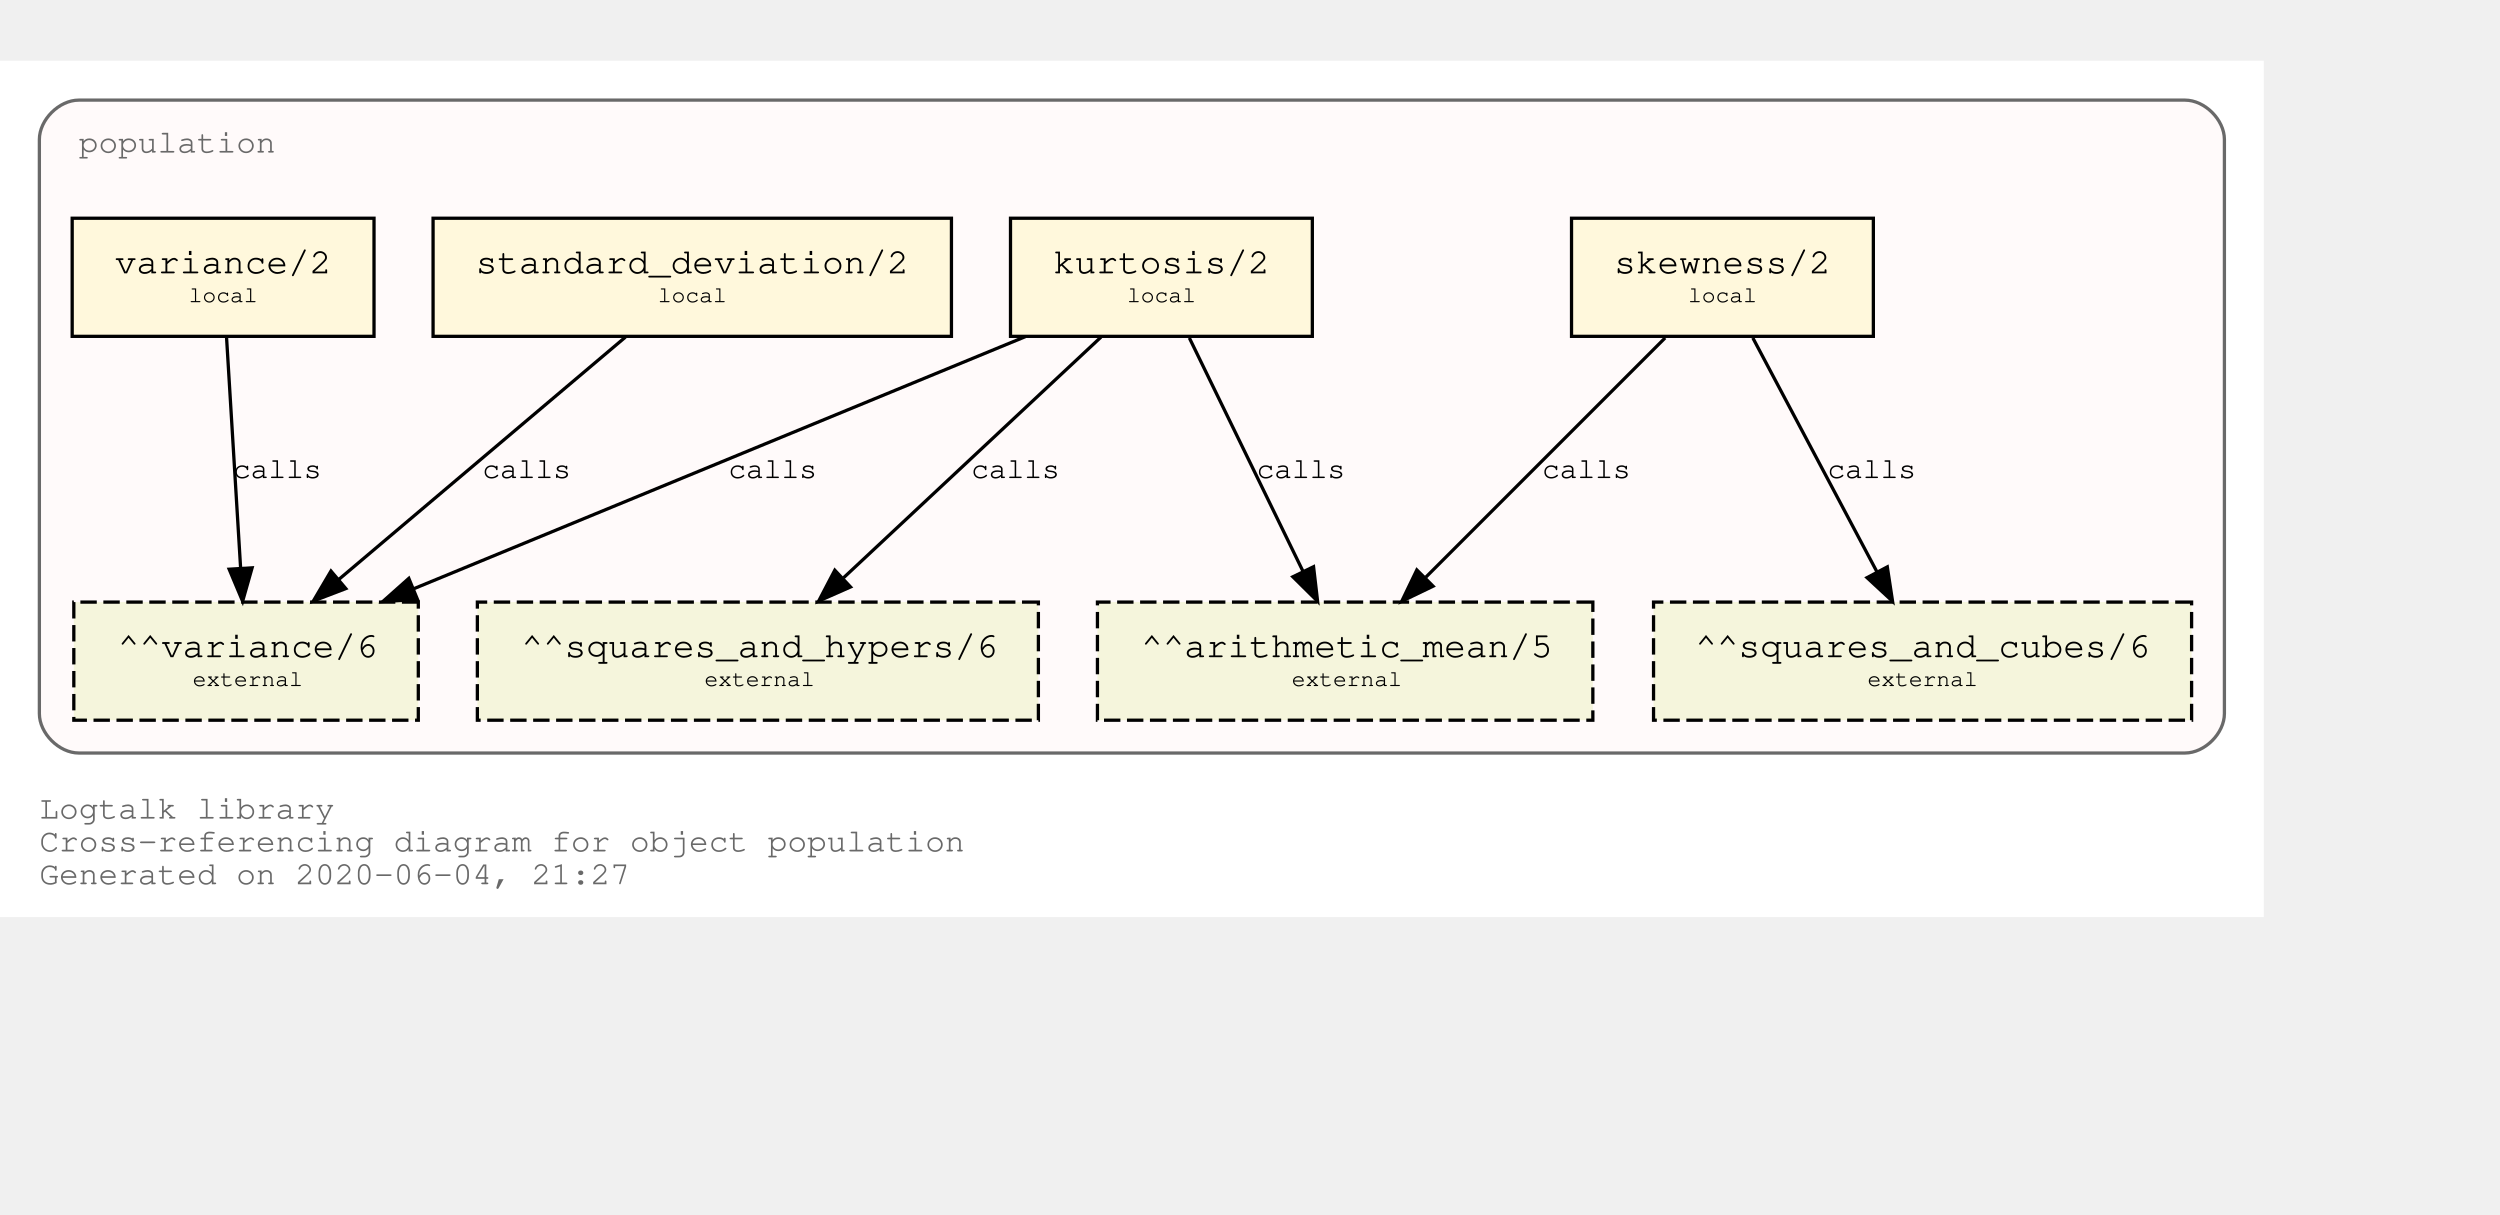
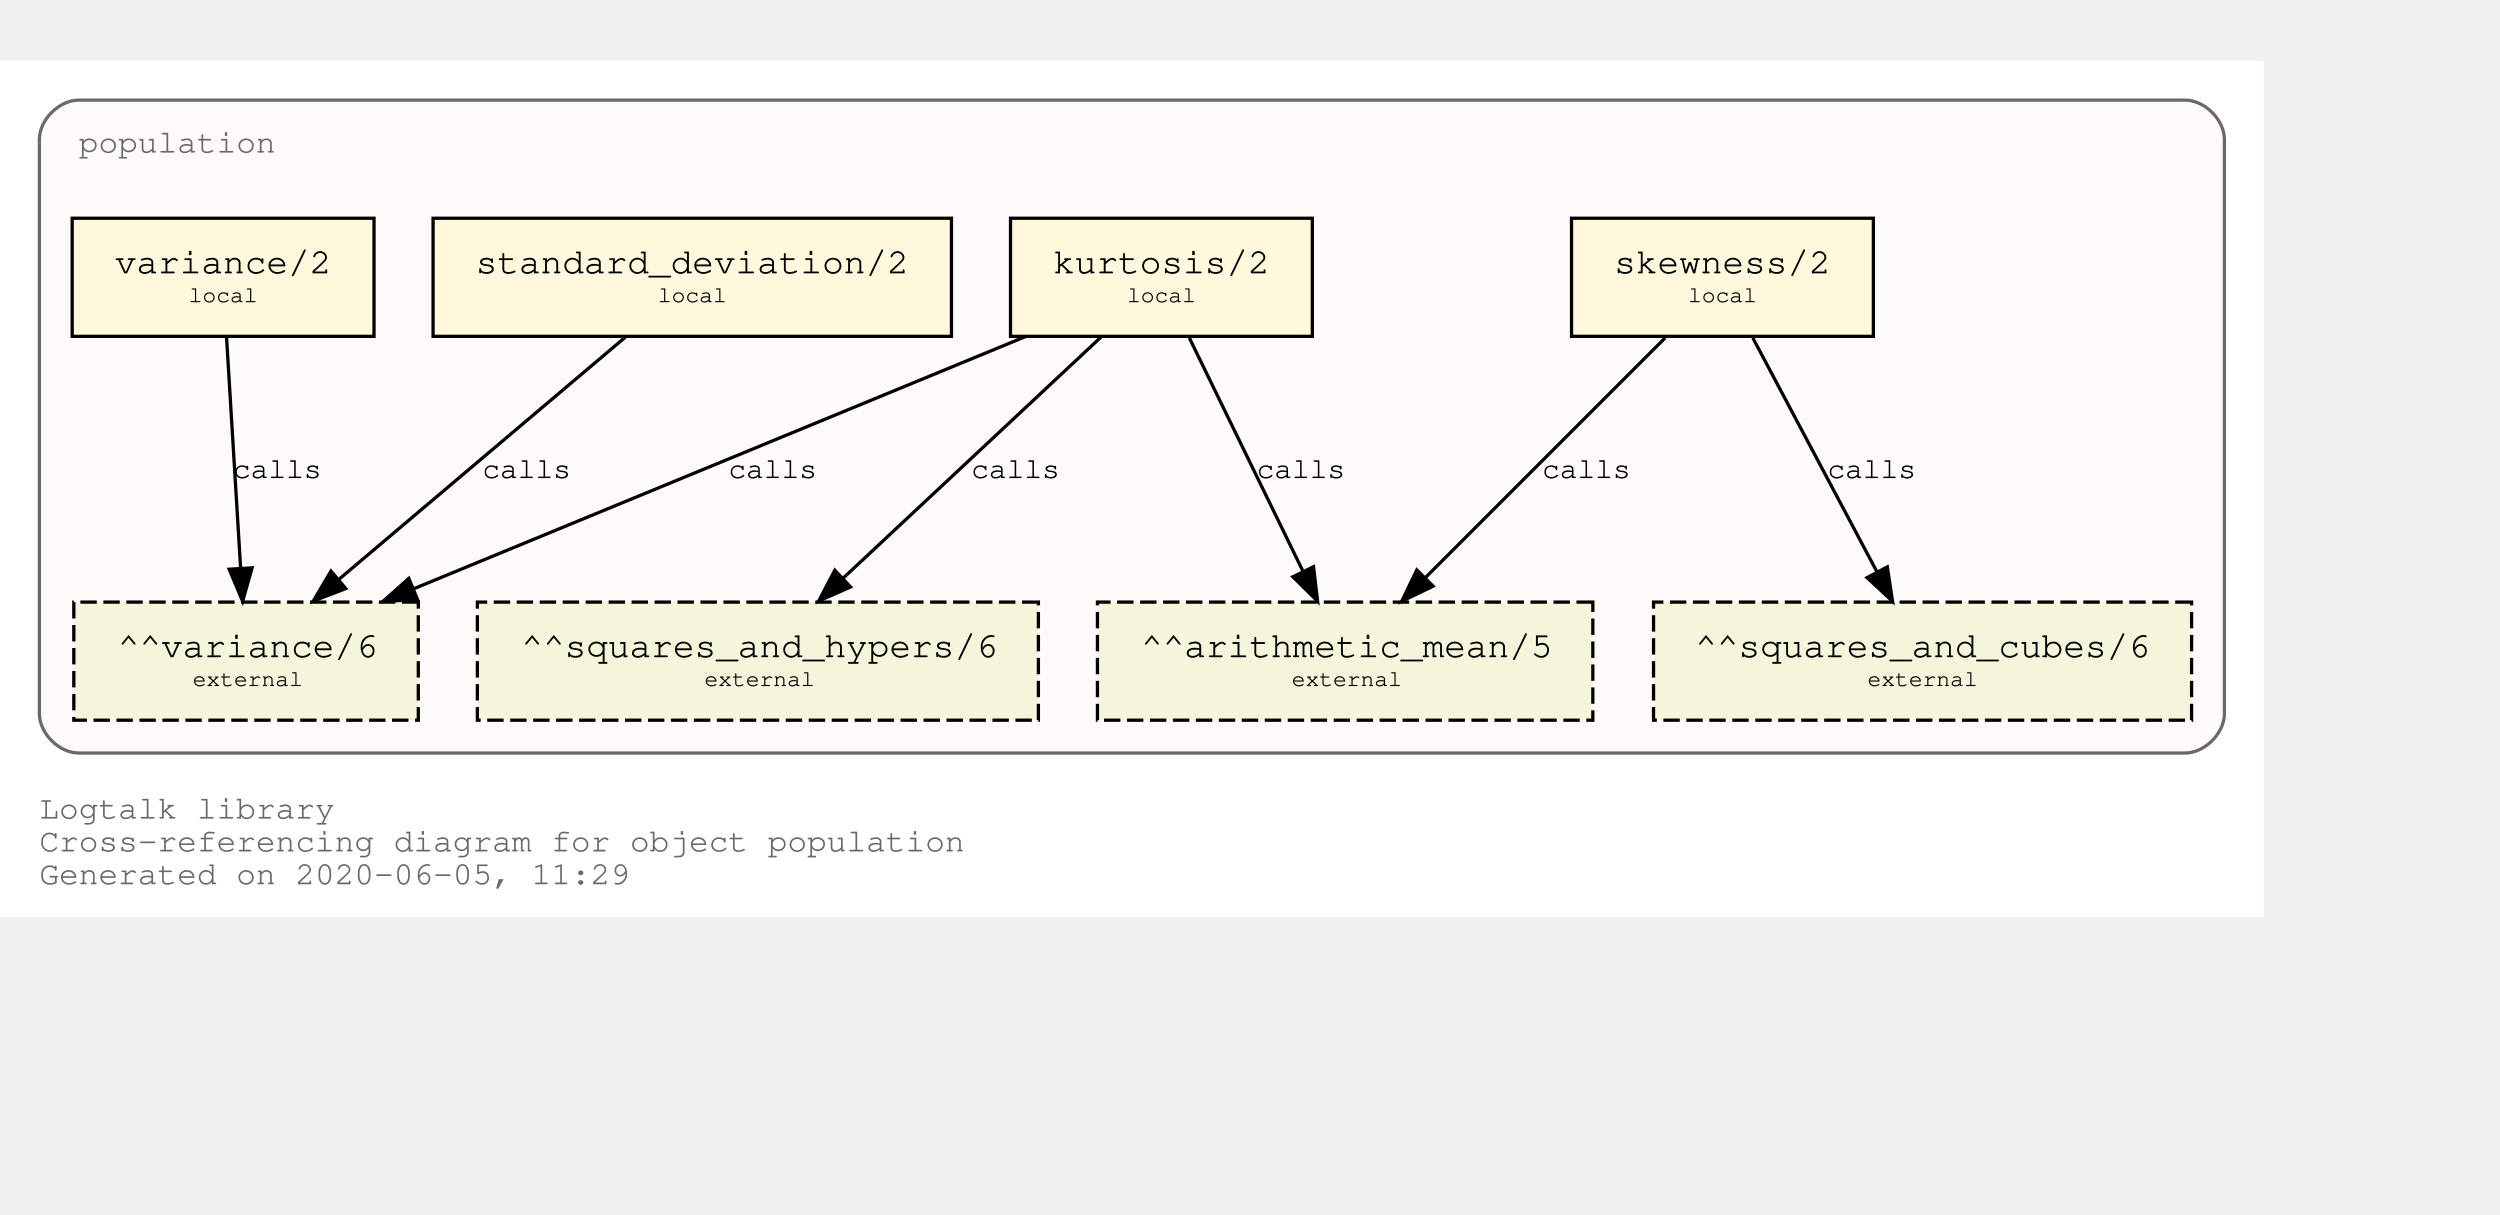
<svg xmlns="http://www.w3.org/2000/svg" xmlns:xlink="http://www.w3.org/1999/xlink" width="834pt" height="405pt" viewBox="72.00 72.00 762.00 333.00">
  <g id="graph0" class="graph" transform="scale(1 1) rotate(0) translate(76 329)">
    <polygon fill="white" stroke="transparent" points="-4,4 -4,-257 686,-257 686,4 -4,4" />
    <text text-anchor="start" x="8" y="-26" font-family="Courier,monospace" font-size="10.00" fill="dimgray">Logtalk library</text>
    <text text-anchor="start" x="8" y="-16" font-family="Courier,monospace" font-size="10.00" fill="dimgray">Cross-referencing diagram for object population</text>
-     <text text-anchor="start" x="8" y="-6" font-family="Courier,monospace" font-size="10.00" fill="dimgray">Generated on 2020-06-04, 21:27</text>
+     <text text-anchor="start" x="8" y="-6" font-family="Courier,monospace" font-size="10.00" fill="dimgray">Generated on 2020-06-05, 11:29</text>
    <g id="clust1" class="cluster">
      <g id="a_clust1">
        <a xlink:title="population">
          <path fill="snow" stroke="dimgray" d="M20,-46C20,-46 662,-46 662,-46 668,-46 674,-52 674,-58 674,-58 674,-233 674,-233 674,-239 668,-245 662,-245 662,-245 20,-245 20,-245 14,-245 8,-239 8,-233 8,-233 8,-58 8,-58 8,-52 14,-46 20,-46" />
          <g id="a_clust1_0">
-             <a xlink:href="https://github.com/LogtalkDotOrg/logtalk3/tree/bbaea7f1aecd1bd1f4767481f0ad37fc81c5c292/library/statistics/population.lgt" xlink:title="https://github.com/LogtalkDotOrg/logtalk3/tree/bbaea7f1aecd1bd1f4767481f0ad37fc81c5c292/library/statistics/population.lgt">
+             <a xlink:href="https://github.com/LogtalkDotOrg/logtalk3/tree/5c999f90a227cb09d6451899fc196f8417d154ea/library/statistics/population.lgt" xlink:title="https://github.com/LogtalkDotOrg/logtalk3/tree/5c999f90a227cb09d6451899fc196f8417d154ea/library/statistics/population.lgt">
              <text text-anchor="start" x="20" y="-229" font-family="Courier,monospace" font-size="10.00" fill="dimgray">population</text>
            </a>
          </g>
        </a>
      </g>
    </g>
    <g id="node1" class="node">
      <g id="a_node1">
-         <a xlink:href="https://github.com/LogtalkDotOrg/logtalk3/tree/bbaea7f1aecd1bd1f4767481f0ad37fc81c5c292/library/statistics/population.lgt#L32" xlink:title="https://github.com/LogtalkDotOrg/logtalk3/tree/bbaea7f1aecd1bd1f4767481f0ad37fc81c5c292/library/statistics/population.lgt#L32">
+         <a xlink:href="https://github.com/LogtalkDotOrg/logtalk3/tree/5c999f90a227cb09d6451899fc196f8417d154ea/library/statistics/population.lgt#L32" xlink:title="https://github.com/LogtalkDotOrg/logtalk3/tree/5c999f90a227cb09d6451899fc196f8417d154ea/library/statistics/population.lgt#L32">
          <polygon fill="cornsilk" stroke="black" points="567,-209 475,-209 475,-173 567,-173 567,-209" />
          <text text-anchor="start" x="482.8" y="-192.8" font-family="Courier,monospace" font-size="9.00"> </text>
          <text text-anchor="start" x="487.99" y="-192.2" font-family="Courier,monospace" font-size="11.00">skewness/2</text>
          <text text-anchor="start" x="553.8" y="-192.8" font-family="Courier,monospace" font-size="9.00"> </text>
          <text text-anchor="start" x="482.8" y="-182.8" font-family="Courier,monospace" font-size="9.00"> </text>
          <text text-anchor="start" x="510.5" y="-183.4" font-family="Courier,monospace" font-size="7.00">local</text>
          <text text-anchor="start" x="553.8" y="-182.8" font-family="Courier,monospace" font-size="9.00"> </text>
        </a>
      </g>
    </g>
    <g id="node5" class="node">
      <polygon fill="beige" stroke="black" stroke-dasharray="5,2" points="481.5,-92 330.5,-92 330.5,-56 481.5,-56 481.5,-92" />
      <text text-anchor="start" x="338.8" y="-75.8" font-family="Courier,monospace" font-size="9.00"> </text>
      <text text-anchor="start" x="343.79" y="-75.2" font-family="Courier,monospace" font-size="11.00">^^arithmetic_mean/5</text>
      <text text-anchor="start" x="468.8" y="-75.8" font-family="Courier,monospace" font-size="9.00"> </text>
      <text text-anchor="start" x="338.8" y="-65.8" font-family="Courier,monospace" font-size="9.00"> </text>
      <text text-anchor="start" x="389.7" y="-66.4" font-family="Courier,monospace" font-size="7.00">external</text>
      <text text-anchor="start" x="468.8" y="-65.8" font-family="Courier,monospace" font-size="9.00"> </text>
    </g>
    <g id="edge1" class="edge">
      <g id="a_edge1">
-         <a xlink:href="https://github.com/LogtalkDotOrg/logtalk3/tree/bbaea7f1aecd1bd1f4767481f0ad37fc81c5c292/library/statistics/population.lgt#L32" xlink:title="calls">
+         <a xlink:href="https://github.com/LogtalkDotOrg/logtalk3/tree/5c999f90a227cb09d6451899fc196f8417d154ea/library/statistics/population.lgt#L32" xlink:title="calls">
          <path fill="none" stroke="black" d="M503.53,-172.53C484.09,-153.09 452.51,-121.51 430.57,-99.57" />
          <polygon fill="black" stroke="black" points="432.8,-96.85 423.25,-92.25 427.85,-101.8 432.8,-96.85" />
        </a>
      </g>
      <g id="a_edge1-label">
-         <a xlink:href="https://github.com/LogtalkDotOrg/logtalk3/tree/bbaea7f1aecd1bd1f4767481f0ad37fc81c5c292/library/statistics/population.lgt#L32" xlink:title="https://github.com/LogtalkDotOrg/logtalk3/tree/bbaea7f1aecd1bd1f4767481f0ad37fc81c5c292/library/statistics/population.lgt#L32">
+         <a xlink:href="https://github.com/LogtalkDotOrg/logtalk3/tree/5c999f90a227cb09d6451899fc196f8417d154ea/library/statistics/population.lgt#L32" xlink:title="https://github.com/LogtalkDotOrg/logtalk3/tree/5c999f90a227cb09d6451899fc196f8417d154ea/library/statistics/population.lgt#L32">
          <text text-anchor="start" x="466" y="-129.8" font-family="Courier,monospace" font-size="9.00">calls</text>
        </a>
      </g>
    </g>
    <g id="node6" class="node">
      <polygon fill="beige" stroke="black" stroke-dasharray="5,2" points="664,-92 500,-92 500,-56 664,-56 664,-92" />
      <text text-anchor="start" x="507.8" y="-75.8" font-family="Courier,monospace" font-size="9.00"> </text>
      <text text-anchor="start" x="512.69" y="-75.2" font-family="Courier,monospace" font-size="11.00">^^squares_and_cubes/6</text>
      <text text-anchor="start" x="650.8" y="-75.8" font-family="Courier,monospace" font-size="9.00"> </text>
      <text text-anchor="start" x="507.8" y="-65.8" font-family="Courier,monospace" font-size="9.00"> </text>
      <text text-anchor="start" x="565.2" y="-66.4" font-family="Courier,monospace" font-size="7.00">external</text>
      <text text-anchor="start" x="650.8" y="-65.8" font-family="Courier,monospace" font-size="9.00"> </text>
    </g>
    <g id="edge2" class="edge">
      <g id="a_edge2">
-         <a xlink:href="https://github.com/LogtalkDotOrg/logtalk3/tree/bbaea7f1aecd1bd1f4767481f0ad37fc81c5c292/library/statistics/population.lgt#L32" xlink:title="calls">
+         <a xlink:href="https://github.com/LogtalkDotOrg/logtalk3/tree/5c999f90a227cb09d6451899fc196f8417d154ea/library/statistics/population.lgt#L32" xlink:title="calls">
          <path fill="none" stroke="black" d="M530.26,-172.53C540.31,-153.6 556.46,-123.16 568.04,-101.32" />
          <polygon fill="black" stroke="black" points="571.25,-102.73 572.85,-92.25 565.07,-99.45 571.25,-102.73" />
        </a>
      </g>
      <g id="a_edge2-label">
-         <a xlink:href="https://github.com/LogtalkDotOrg/logtalk3/tree/bbaea7f1aecd1bd1f4767481f0ad37fc81c5c292/library/statistics/population.lgt#L32" xlink:title="https://github.com/LogtalkDotOrg/logtalk3/tree/bbaea7f1aecd1bd1f4767481f0ad37fc81c5c292/library/statistics/population.lgt#L32">
+         <a xlink:href="https://github.com/LogtalkDotOrg/logtalk3/tree/5c999f90a227cb09d6451899fc196f8417d154ea/library/statistics/population.lgt#L32" xlink:title="https://github.com/LogtalkDotOrg/logtalk3/tree/5c999f90a227cb09d6451899fc196f8417d154ea/library/statistics/population.lgt#L32">
          <text text-anchor="start" x="553" y="-129.8" font-family="Courier,monospace" font-size="9.00">calls</text>
        </a>
      </g>
    </g>
    <g id="node2" class="node">
      <g id="a_node2">
-         <a xlink:href="https://github.com/LogtalkDotOrg/logtalk3/tree/bbaea7f1aecd1bd1f4767481f0ad37fc81c5c292/library/statistics/population.lgt#L40" xlink:title="https://github.com/LogtalkDotOrg/logtalk3/tree/bbaea7f1aecd1bd1f4767481f0ad37fc81c5c292/library/statistics/population.lgt#L40">
+         <a xlink:href="https://github.com/LogtalkDotOrg/logtalk3/tree/5c999f90a227cb09d6451899fc196f8417d154ea/library/statistics/population.lgt#L40" xlink:title="https://github.com/LogtalkDotOrg/logtalk3/tree/5c999f90a227cb09d6451899fc196f8417d154ea/library/statistics/population.lgt#L40">
          <polygon fill="cornsilk" stroke="black" points="396,-209 304,-209 304,-173 396,-173 396,-209" />
          <text text-anchor="start" x="311.8" y="-192.8" font-family="Courier,monospace" font-size="9.00"> </text>
          <text text-anchor="start" x="316.99" y="-192.2" font-family="Courier,monospace" font-size="11.00">kurtosis/2</text>
          <text text-anchor="start" x="382.8" y="-192.8" font-family="Courier,monospace" font-size="9.00"> </text>
          <text text-anchor="start" x="311.8" y="-182.8" font-family="Courier,monospace" font-size="9.00"> </text>
          <text text-anchor="start" x="339.5" y="-183.4" font-family="Courier,monospace" font-size="7.00">local</text>
          <text text-anchor="start" x="382.8" y="-182.8" font-family="Courier,monospace" font-size="9.00"> </text>
        </a>
      </g>
    </g>
    <g id="edge3" class="edge">
      <g id="a_edge3">
-         <a xlink:href="https://github.com/LogtalkDotOrg/logtalk3/tree/bbaea7f1aecd1bd1f4767481f0ad37fc81c5c292/library/statistics/population.lgt#L40" xlink:title="calls">
+         <a xlink:href="https://github.com/LogtalkDotOrg/logtalk3/tree/5c999f90a227cb09d6451899fc196f8417d154ea/library/statistics/population.lgt#L40" xlink:title="calls">
          <path fill="none" stroke="black" d="M358.51,-172.53C367.73,-153.6 382.55,-123.16 393.18,-101.32" />
          <polygon fill="black" stroke="black" points="396.37,-102.78 397.6,-92.25 390.07,-99.71 396.37,-102.78" />
        </a>
      </g>
      <g id="a_edge3-label">
-         <a xlink:href="https://github.com/LogtalkDotOrg/logtalk3/tree/bbaea7f1aecd1bd1f4767481f0ad37fc81c5c292/library/statistics/population.lgt#L40" xlink:title="https://github.com/LogtalkDotOrg/logtalk3/tree/bbaea7f1aecd1bd1f4767481f0ad37fc81c5c292/library/statistics/population.lgt#L40">
+         <a xlink:href="https://github.com/LogtalkDotOrg/logtalk3/tree/5c999f90a227cb09d6451899fc196f8417d154ea/library/statistics/population.lgt#L40" xlink:title="https://github.com/LogtalkDotOrg/logtalk3/tree/5c999f90a227cb09d6451899fc196f8417d154ea/library/statistics/population.lgt#L40">
          <text text-anchor="start" x="379" y="-129.8" font-family="Courier,monospace" font-size="9.00">calls</text>
        </a>
      </g>
    </g>
    <g id="node7" class="node">
      <polygon fill="beige" stroke="black" stroke-dasharray="5,2" points="312.5,-92 141.5,-92 141.5,-56 312.5,-56 312.5,-92" />
      <text text-anchor="start" x="149.8" y="-75.8" font-family="Courier,monospace" font-size="9.00"> </text>
      <text text-anchor="start" x="154.89" y="-75.2" font-family="Courier,monospace" font-size="11.00">^^squares_and_hypers/6</text>
      <text text-anchor="start" x="299.8" y="-75.8" font-family="Courier,monospace" font-size="9.00"> </text>
      <text text-anchor="start" x="149.8" y="-65.8" font-family="Courier,monospace" font-size="9.00"> </text>
      <text text-anchor="start" x="210.7" y="-66.4" font-family="Courier,monospace" font-size="7.00">external</text>
      <text text-anchor="start" x="299.8" y="-65.8" font-family="Courier,monospace" font-size="9.00"> </text>
    </g>
    <g id="edge4" class="edge">
      <g id="a_edge4">
-         <a xlink:href="https://github.com/LogtalkDotOrg/logtalk3/tree/bbaea7f1aecd1bd1f4767481f0ad37fc81c5c292/library/statistics/population.lgt#L40" xlink:title="calls">
+         <a xlink:href="https://github.com/LogtalkDotOrg/logtalk3/tree/5c999f90a227cb09d6451899fc196f8417d154ea/library/statistics/population.lgt#L40" xlink:title="calls">
          <path fill="none" stroke="black" d="M331.59,-172.78C310.75,-153.31 276.66,-121.43 253.1,-99.4" />
          <polygon fill="black" stroke="black" points="255.24,-96.61 245.54,-92.33 250.45,-101.72 255.24,-96.61" />
        </a>
      </g>
      <g id="a_edge4-label">
-         <a xlink:href="https://github.com/LogtalkDotOrg/logtalk3/tree/bbaea7f1aecd1bd1f4767481f0ad37fc81c5c292/library/statistics/population.lgt#L40" xlink:title="https://github.com/LogtalkDotOrg/logtalk3/tree/bbaea7f1aecd1bd1f4767481f0ad37fc81c5c292/library/statistics/population.lgt#L40">
+         <a xlink:href="https://github.com/LogtalkDotOrg/logtalk3/tree/5c999f90a227cb09d6451899fc196f8417d154ea/library/statistics/population.lgt#L40" xlink:title="https://github.com/LogtalkDotOrg/logtalk3/tree/5c999f90a227cb09d6451899fc196f8417d154ea/library/statistics/population.lgt#L40">
          <text text-anchor="start" x="292" y="-129.8" font-family="Courier,monospace" font-size="9.00">calls</text>
        </a>
      </g>
    </g>
    <g id="node8" class="node">
      <polygon fill="beige" stroke="black" stroke-dasharray="5,2" points="123.5,-92 18.5,-92 18.5,-56 123.5,-56 123.5,-92" />
      <text text-anchor="start" x="26.8" y="-75.8" font-family="Courier,monospace" font-size="9.00"> </text>
      <text text-anchor="start" x="31.89" y="-75.2" font-family="Courier,monospace" font-size="11.00">^^variance/6</text>
      <text text-anchor="start" x="110.8" y="-75.8" font-family="Courier,monospace" font-size="9.00"> </text>
      <text text-anchor="start" x="26.8" y="-65.8" font-family="Courier,monospace" font-size="9.00"> </text>
      <text text-anchor="start" x="54.7" y="-66.4" font-family="Courier,monospace" font-size="7.00">external</text>
      <text text-anchor="start" x="110.8" y="-65.8" font-family="Courier,monospace" font-size="9.00"> </text>
    </g>
    <g id="edge5" class="edge">
      <g id="a_edge5">
-         <a xlink:href="https://github.com/LogtalkDotOrg/logtalk3/tree/bbaea7f1aecd1bd1f4767481f0ad37fc81c5c292/library/statistics/population.lgt#L40" xlink:title="calls">
+         <a xlink:href="https://github.com/LogtalkDotOrg/logtalk3/tree/5c999f90a227cb09d6451899fc196f8417d154ea/library/statistics/population.lgt#L40" xlink:title="calls">
          <path fill="none" stroke="black" d="M308.53,-172.91C258.84,-152.43 175.6,-118.11 122.01,-96.03" />
          <polygon fill="black" stroke="black" points="123.27,-92.76 112.7,-92.19 120.61,-99.23 123.27,-92.76" />
        </a>
      </g>
      <g id="a_edge5-label">
-         <a xlink:href="https://github.com/LogtalkDotOrg/logtalk3/tree/bbaea7f1aecd1bd1f4767481f0ad37fc81c5c292/library/statistics/population.lgt#L40" xlink:title="https://github.com/LogtalkDotOrg/logtalk3/tree/bbaea7f1aecd1bd1f4767481f0ad37fc81c5c292/library/statistics/population.lgt#L40">
+         <a xlink:href="https://github.com/LogtalkDotOrg/logtalk3/tree/5c999f90a227cb09d6451899fc196f8417d154ea/library/statistics/population.lgt#L40" xlink:title="https://github.com/LogtalkDotOrg/logtalk3/tree/5c999f90a227cb09d6451899fc196f8417d154ea/library/statistics/population.lgt#L40">
          <text text-anchor="start" x="218" y="-129.8" font-family="Courier,monospace" font-size="9.00">calls</text>
        </a>
      </g>
    </g>
    <g id="node3" class="node">
      <g id="a_node3">
-         <a xlink:href="https://github.com/LogtalkDotOrg/logtalk3/tree/bbaea7f1aecd1bd1f4767481f0ad37fc81c5c292/library/statistics/population.lgt#L49" xlink:title="https://github.com/LogtalkDotOrg/logtalk3/tree/bbaea7f1aecd1bd1f4767481f0ad37fc81c5c292/library/statistics/population.lgt#L49">
+         <a xlink:href="https://github.com/LogtalkDotOrg/logtalk3/tree/5c999f90a227cb09d6451899fc196f8417d154ea/library/statistics/population.lgt#L49" xlink:title="https://github.com/LogtalkDotOrg/logtalk3/tree/5c999f90a227cb09d6451899fc196f8417d154ea/library/statistics/population.lgt#L49">
          <polygon fill="cornsilk" stroke="black" points="286,-209 128,-209 128,-173 286,-173 286,-209" />
          <text text-anchor="start" x="135.8" y="-192.8" font-family="Courier,monospace" font-size="9.00"> </text>
          <text text-anchor="start" x="140.99" y="-192.2" font-family="Courier,monospace" font-size="11.00">standard_deviation/2</text>
          <text text-anchor="start" x="272.8" y="-192.8" font-family="Courier,monospace" font-size="9.00"> </text>
          <text text-anchor="start" x="135.8" y="-182.8" font-family="Courier,monospace" font-size="9.00"> </text>
          <text text-anchor="start" x="196.5" y="-183.4" font-family="Courier,monospace" font-size="7.00">local</text>
          <text text-anchor="start" x="272.8" y="-182.8" font-family="Courier,monospace" font-size="9.00"> </text>
        </a>
      </g>
    </g>
    <g id="edge6" class="edge">
      <g id="a_edge6">
-         <a xlink:href="https://github.com/LogtalkDotOrg/logtalk3/tree/bbaea7f1aecd1bd1f4767481f0ad37fc81c5c292/library/statistics/population.lgt#L49" xlink:title="calls">
+         <a xlink:href="https://github.com/LogtalkDotOrg/logtalk3/tree/5c999f90a227cb09d6451899fc196f8417d154ea/library/statistics/population.lgt#L49" xlink:title="calls">
          <path fill="none" stroke="black" d="M186.64,-172.78C163.4,-153.14 125.26,-120.88 99.18,-98.83" />
          <polygon fill="black" stroke="black" points="101.4,-96.12 91.5,-92.33 96.88,-101.46 101.4,-96.12" />
        </a>
      </g>
      <g id="a_edge6-label">
-         <a xlink:href="https://github.com/LogtalkDotOrg/logtalk3/tree/bbaea7f1aecd1bd1f4767481f0ad37fc81c5c292/library/statistics/population.lgt#L49" xlink:title="https://github.com/LogtalkDotOrg/logtalk3/tree/bbaea7f1aecd1bd1f4767481f0ad37fc81c5c292/library/statistics/population.lgt#L49">
+         <a xlink:href="https://github.com/LogtalkDotOrg/logtalk3/tree/5c999f90a227cb09d6451899fc196f8417d154ea/library/statistics/population.lgt#L49" xlink:title="https://github.com/LogtalkDotOrg/logtalk3/tree/5c999f90a227cb09d6451899fc196f8417d154ea/library/statistics/population.lgt#L49">
          <text text-anchor="start" x="143" y="-129.8" font-family="Courier,monospace" font-size="9.00">calls</text>
        </a>
      </g>
    </g>
    <g id="node4" class="node">
      <g id="a_node4">
-         <a xlink:href="https://github.com/LogtalkDotOrg/logtalk3/tree/bbaea7f1aecd1bd1f4767481f0ad37fc81c5c292/library/statistics/population.lgt#L53" xlink:title="https://github.com/LogtalkDotOrg/logtalk3/tree/bbaea7f1aecd1bd1f4767481f0ad37fc81c5c292/library/statistics/population.lgt#L53">
+         <a xlink:href="https://github.com/LogtalkDotOrg/logtalk3/tree/5c999f90a227cb09d6451899fc196f8417d154ea/library/statistics/population.lgt#L53" xlink:title="https://github.com/LogtalkDotOrg/logtalk3/tree/5c999f90a227cb09d6451899fc196f8417d154ea/library/statistics/population.lgt#L53">
          <polygon fill="cornsilk" stroke="black" points="110,-209 18,-209 18,-173 110,-173 110,-209" />
          <text text-anchor="start" x="25.8" y="-192.8" font-family="Courier,monospace" font-size="9.00"> </text>
          <text text-anchor="start" x="30.99" y="-192.2" font-family="Courier,monospace" font-size="11.00">variance/2</text>
          <text text-anchor="start" x="96.8" y="-192.8" font-family="Courier,monospace" font-size="9.00"> </text>
          <text text-anchor="start" x="25.8" y="-182.8" font-family="Courier,monospace" font-size="9.00"> </text>
          <text text-anchor="start" x="53.5" y="-183.4" font-family="Courier,monospace" font-size="7.00">local</text>
          <text text-anchor="start" x="96.8" y="-182.8" font-family="Courier,monospace" font-size="9.00"> </text>
        </a>
      </g>
    </g>
    <g id="edge7" class="edge">
      <g id="a_edge7">
-         <a xlink:href="https://github.com/LogtalkDotOrg/logtalk3/tree/bbaea7f1aecd1bd1f4767481f0ad37fc81c5c292/library/statistics/population.lgt#L53" xlink:title="calls">
+         <a xlink:href="https://github.com/LogtalkDotOrg/logtalk3/tree/5c999f90a227cb09d6451899fc196f8417d154ea/library/statistics/population.lgt#L53" xlink:title="calls">
          <path fill="none" stroke="black" d="M65.06,-172.53C66.2,-153.94 68,-124.24 69.33,-102.5" />
          <polygon fill="black" stroke="black" points="72.84,-102.45 69.95,-92.25 65.85,-102.02 72.84,-102.45" />
        </a>
      </g>
      <g id="a_edge7-label">
-         <a xlink:href="https://github.com/LogtalkDotOrg/logtalk3/tree/bbaea7f1aecd1bd1f4767481f0ad37fc81c5c292/library/statistics/population.lgt#L53" xlink:title="https://github.com/LogtalkDotOrg/logtalk3/tree/bbaea7f1aecd1bd1f4767481f0ad37fc81c5c292/library/statistics/population.lgt#L53">
+         <a xlink:href="https://github.com/LogtalkDotOrg/logtalk3/tree/5c999f90a227cb09d6451899fc196f8417d154ea/library/statistics/population.lgt#L53" xlink:title="https://github.com/LogtalkDotOrg/logtalk3/tree/5c999f90a227cb09d6451899fc196f8417d154ea/library/statistics/population.lgt#L53">
          <text text-anchor="start" x="67" y="-129.8" font-family="Courier,monospace" font-size="9.00">calls</text>
        </a>
      </g>
    </g>
  </g>
</svg>
